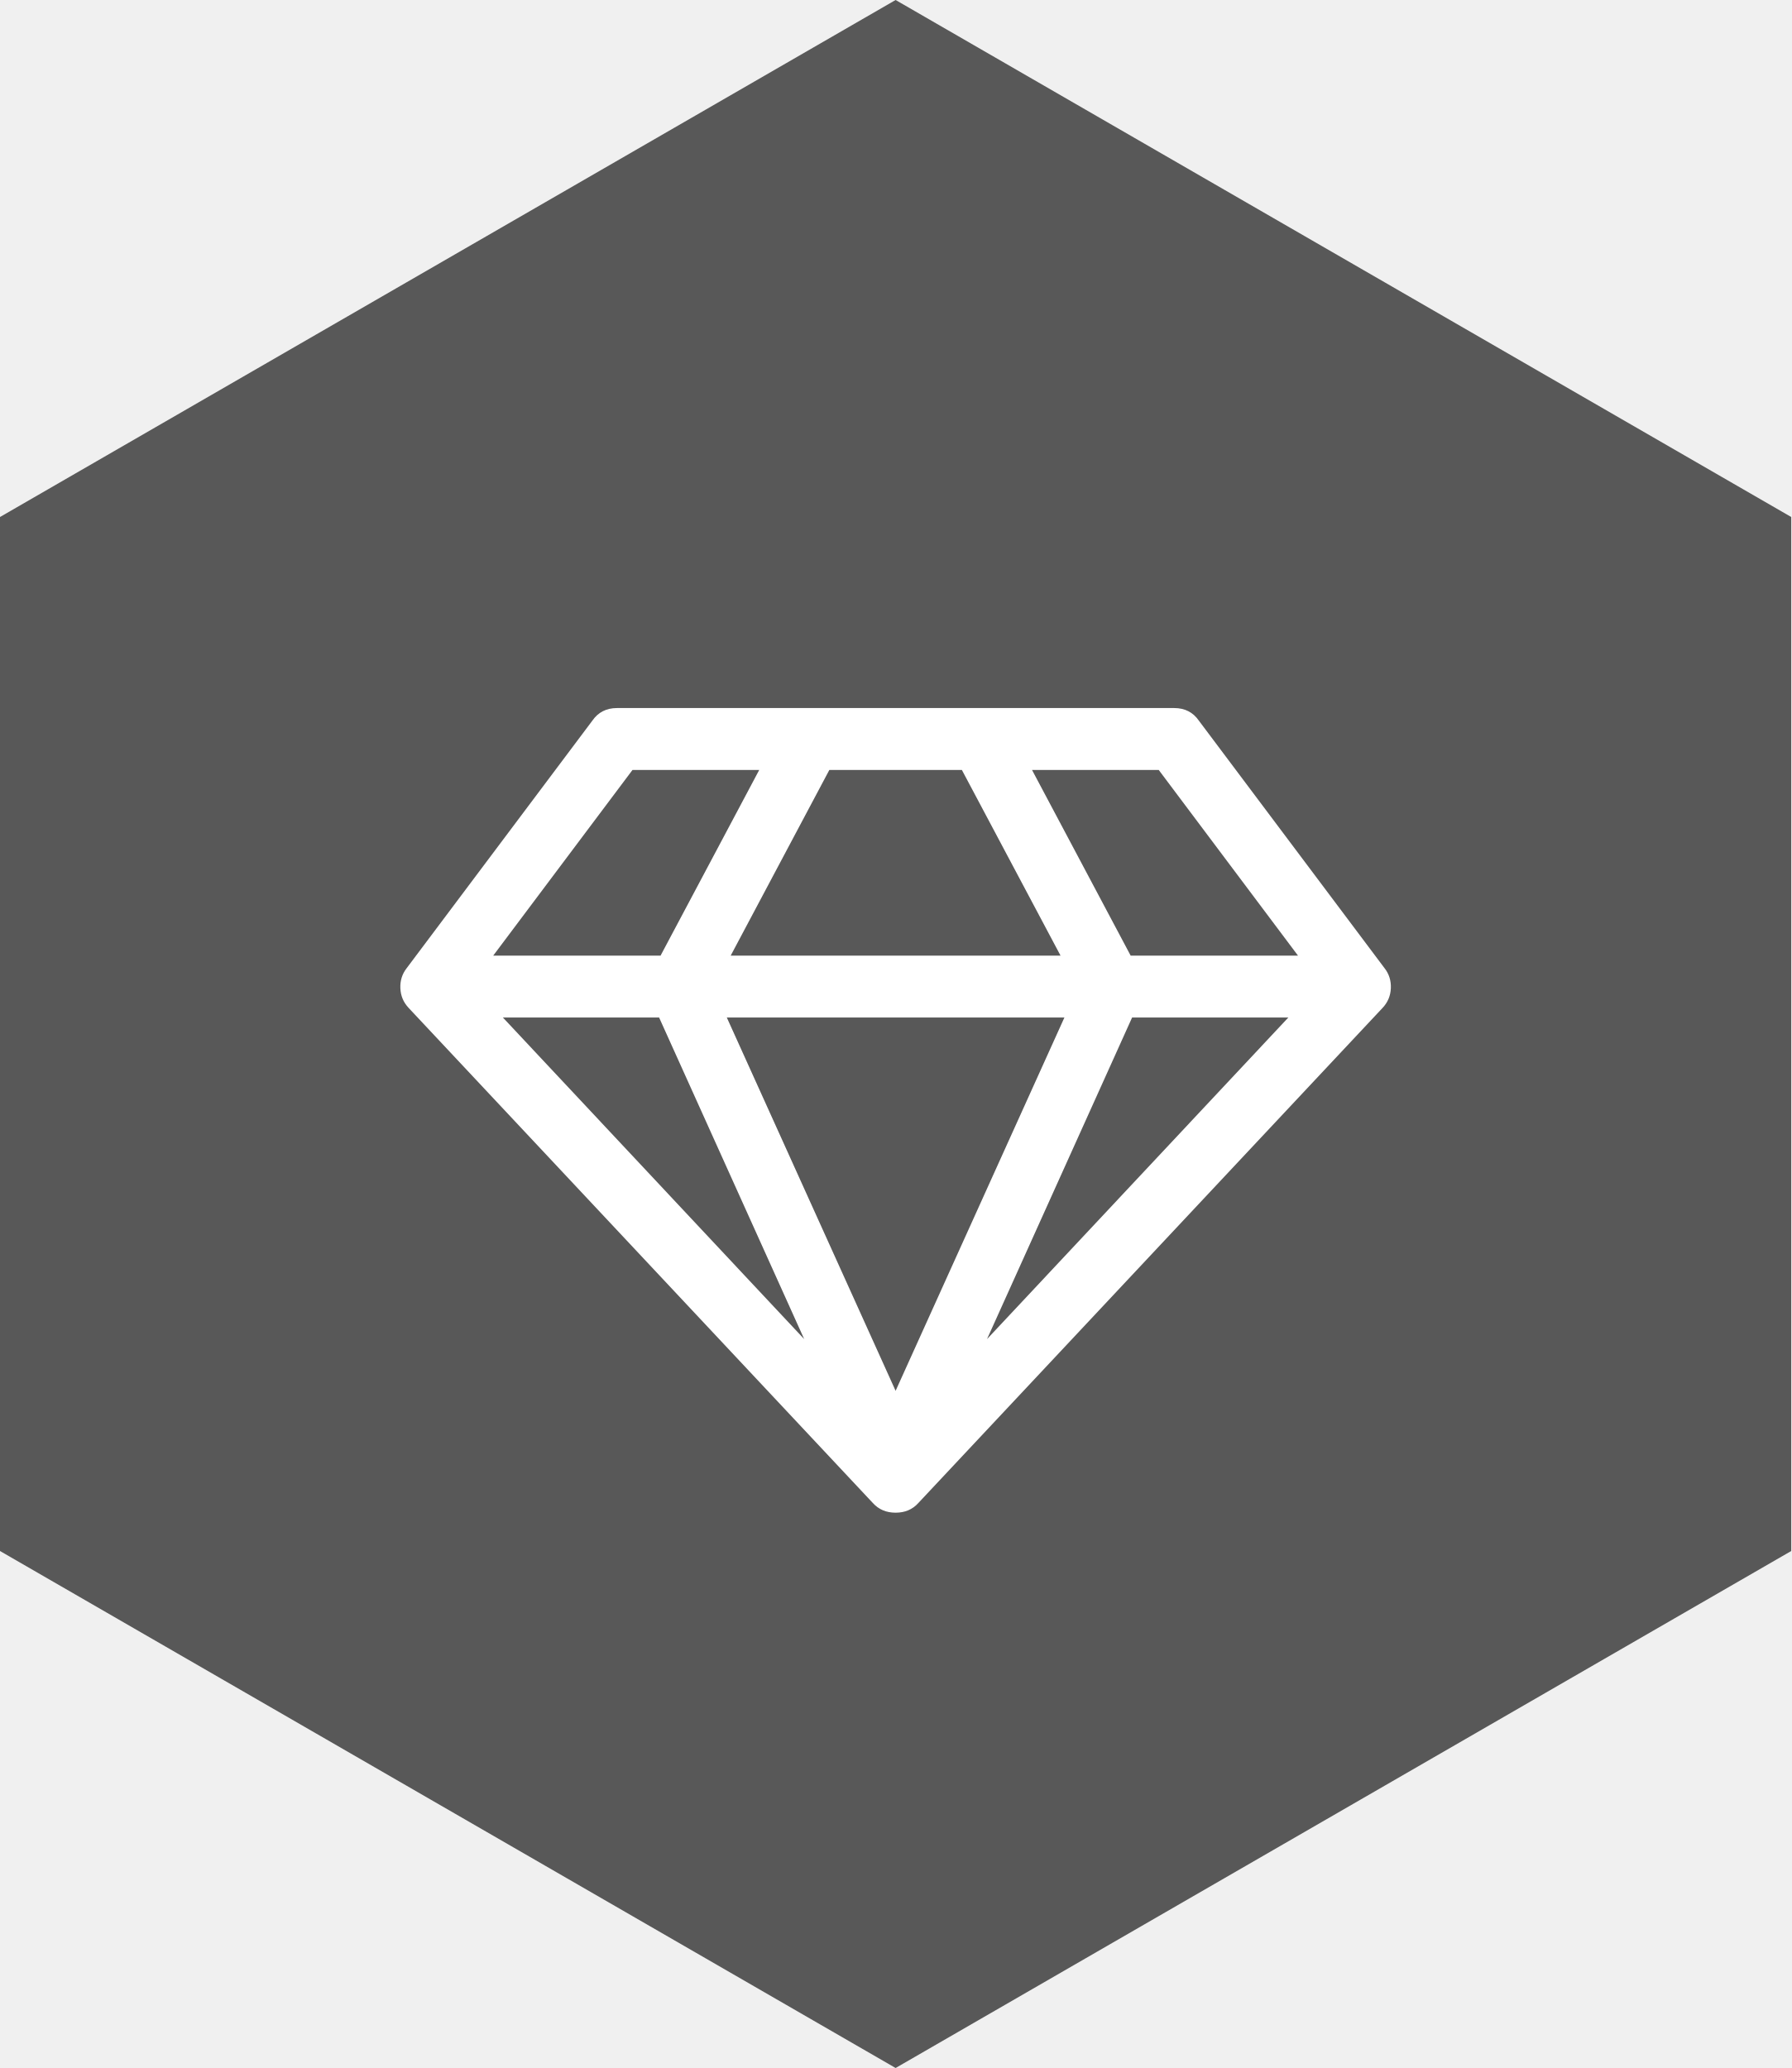
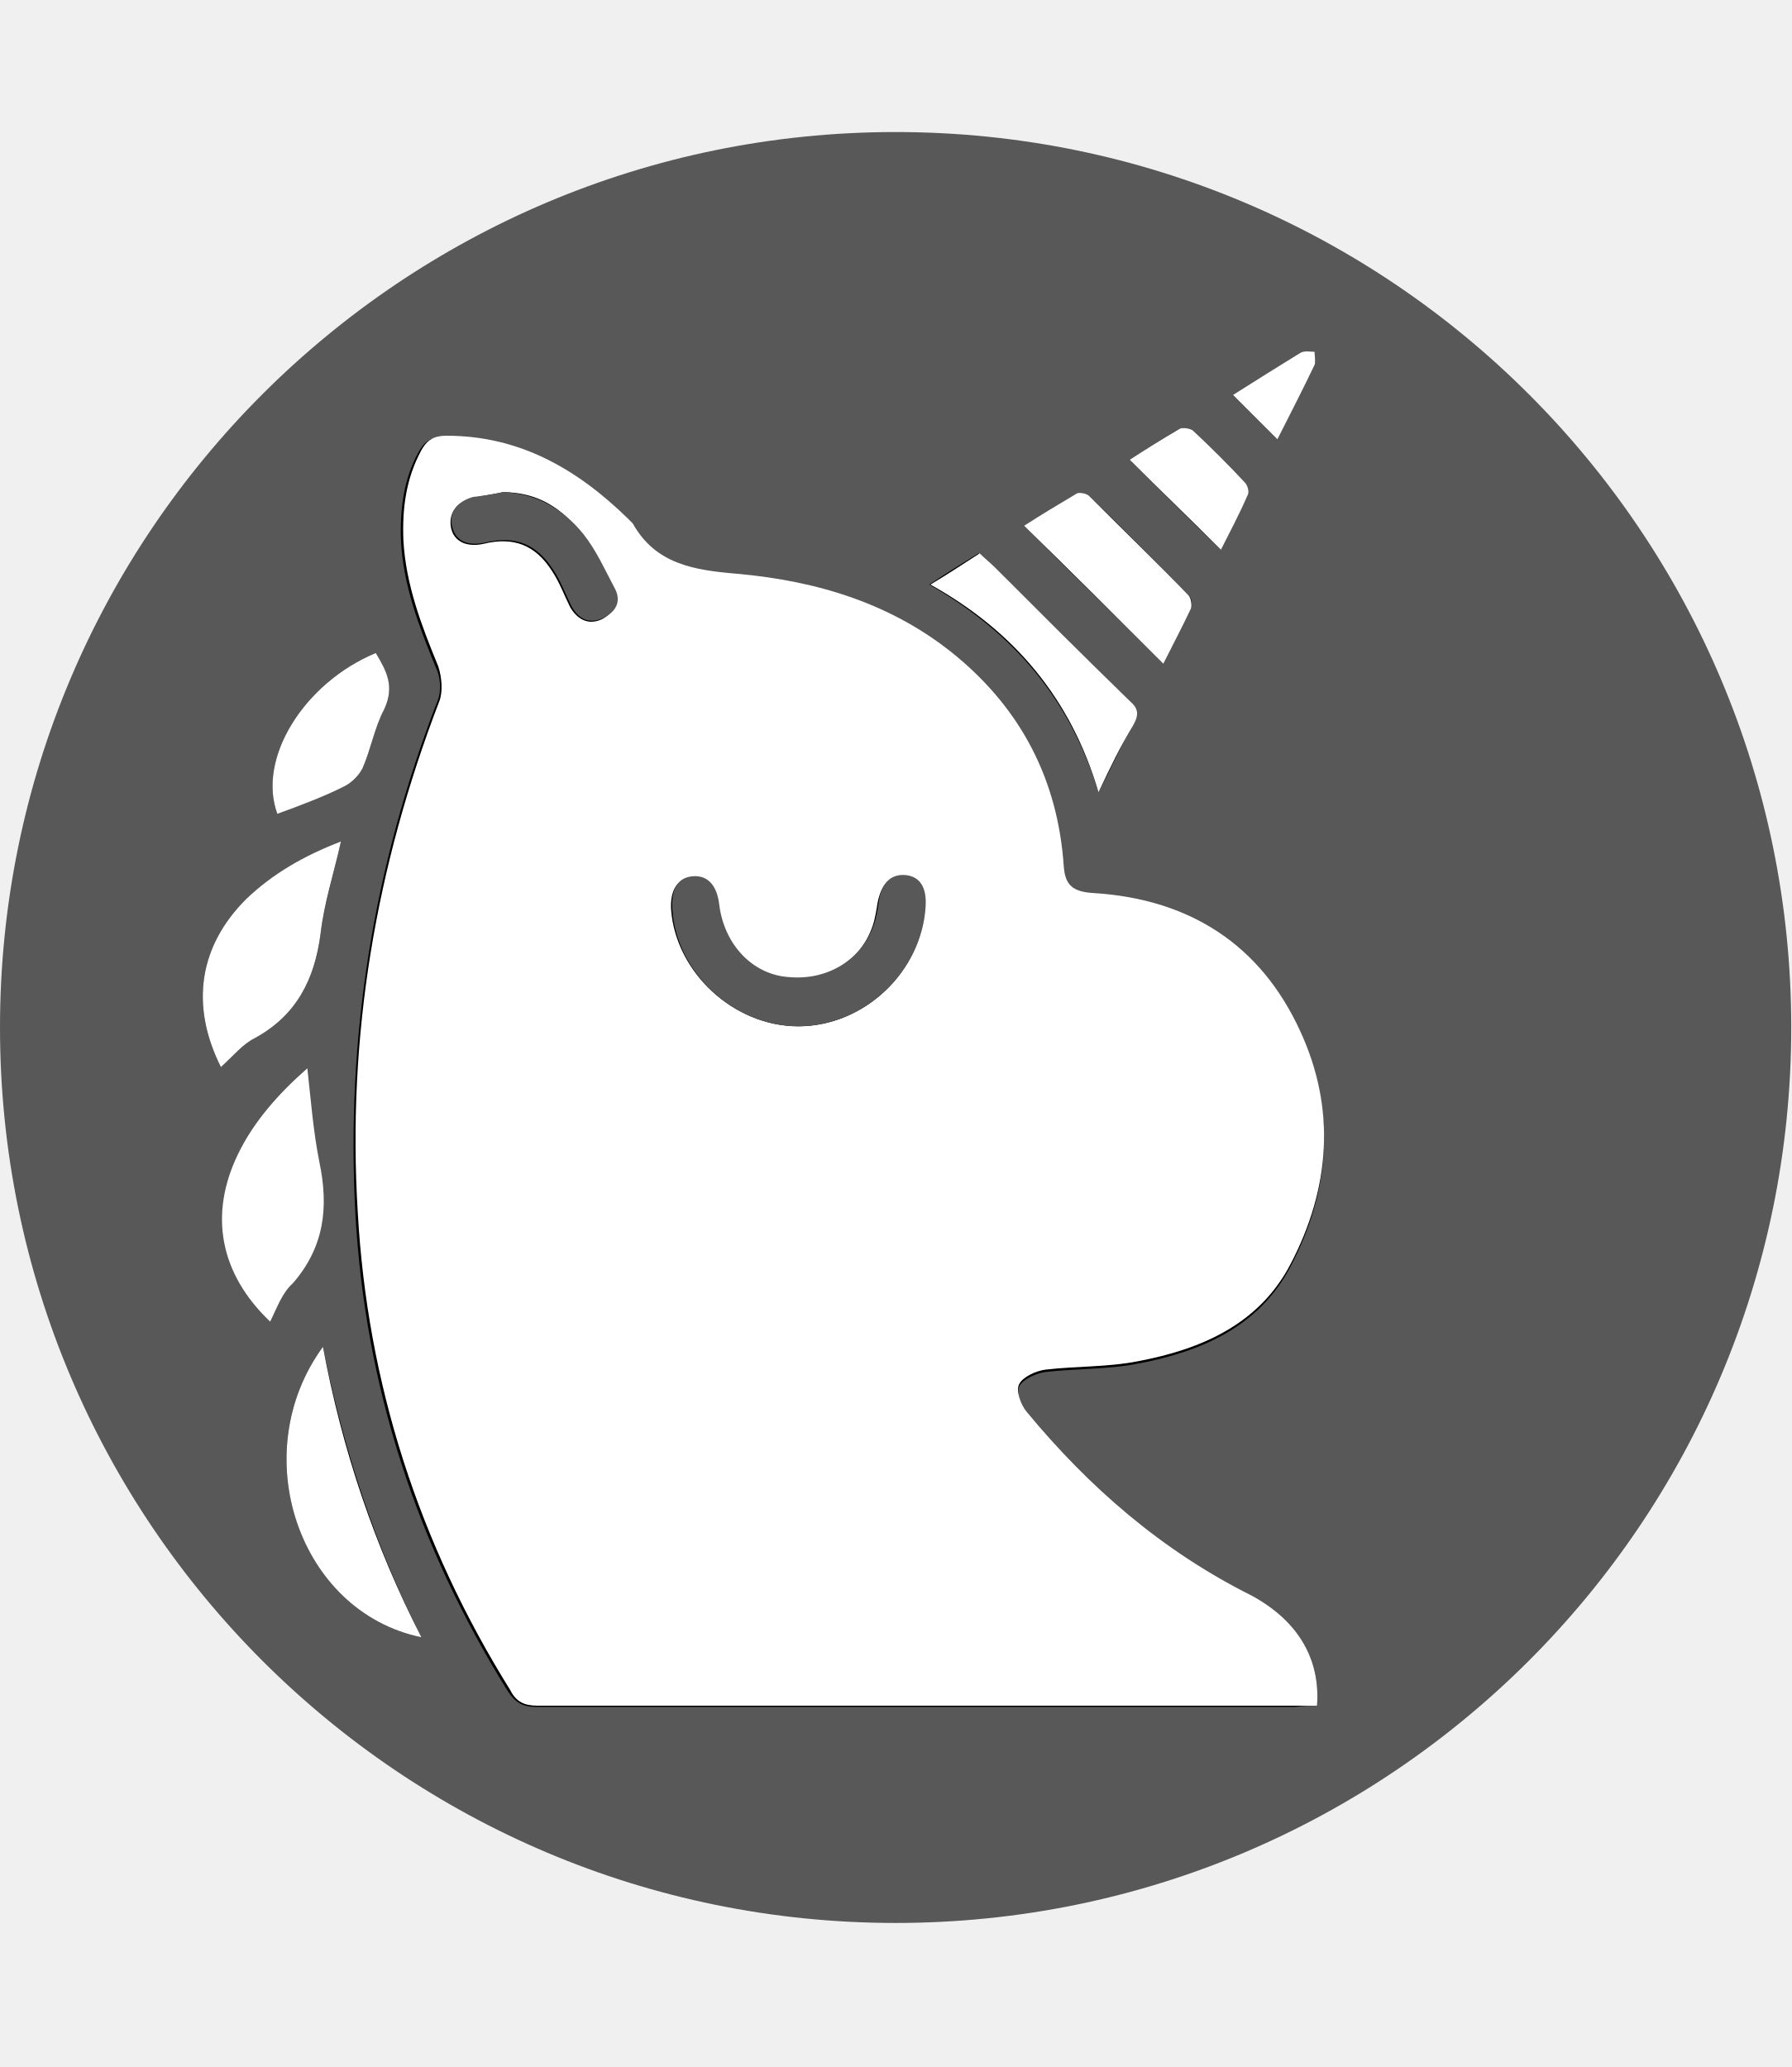
- <svg xmlns="http://www.w3.org/2000/svg" version="1.1" id="Layer_1" x="0px" y="0px" width="149.167px" height="172.243px" viewBox="0 0 149.167 172.243" enable-background="new 0 0 149.167 172.243" xml:space="preserve">
-   <polygon fill="#585858" points="149.167,129.183 74.583,172.243 0,129.183 0,43.061 74.583,0 149.167,43.061 " />
-   <path fill="#FFFFFF" d="M41.88,84.75l25.09,26.783L54.889,84.75H41.88z M74.583,115.841L88.64,84.75H60.527L74.583,115.841z   M55.009,79.594l8.217-15.466H52.673l-11.6,15.466H55.009z M82.196,111.533l25.091-26.783h-13.01L82.196,111.533z M60.849,79.594  h27.469l-8.217-15.466H69.065L60.849,79.594z M94.157,79.594h13.936L96.494,64.128H85.942L94.157,79.594z M99.835,60.02  l15.467,20.621c0.376,0.483,0.55,1.04,0.523,1.671c-0.027,0.632-0.257,1.174-0.686,1.632l-38.664,41.243  c-0.483,0.536-1.113,0.804-1.893,0.804c-0.778,0-1.408-0.268-1.892-0.804L34.026,83.944c-0.429-0.457-0.658-1-0.685-1.632  c-0.027-0.631,0.147-1.188,0.523-1.671L49.331,60.02c0.484-0.699,1.168-1.047,2.054-1.047h46.398  C98.667,58.973,99.353,59.322,99.835,60.02z" />
+ <svg xmlns="http://www.w3.org/2000/svg" version="1.0" x="0px" y="0px" viewBox="0 0 149.2 172.2" style="enable-background:new 0 0 149.2 172.2;" xml:space="preserve">
+   <style type="text/css">
+ 	.st0{fill:#585858;}
+ 	.st1{fill:#FFFFFF;}
+ </style>
+   <g id="Layer_1">
+     <circle class="st0" cx="74.6" cy="85.6" r="74.6" />
+   </g>
+   <g id="Laag_2">
+     <path d="M109.7,142.1c0.3-3.9-1.6-7.1-5.5-9c-7.4-3.7-13.5-9-18.7-15.3c-0.5-0.6-0.8-1.8-0.6-2.3c0.3-0.6,1.4-1.1,2.2-1.2   c2.5-0.3,5.2-0.2,7.7-0.7c5.3-1,10.1-3.1,12.7-8.1c3.3-6.3,3.8-12.9,0.8-19.4C104.9,78.8,99,75,91,74.5c-1.8-0.1-2.4-0.7-2.5-2.3   C88,65.2,85,59.3,79.5,54.8c-5.3-4.4-11.6-6.3-18.3-6.9c-3.6-0.3-6.8-0.8-8.7-4.2c-0.1-0.2-0.3-0.3-0.4-0.4   c-4.2-4.1-9.1-6.8-15.1-6.9c-1,0-1.6,0.3-2.1,1.2c-1.3,2.3-1.6,4.9-1.5,7.5c0.2,3.7,1.5,7.1,2.9,10.5c0.4,0.8,0.5,2,0.1,2.9   c-5.3,13.7-7.6,27.9-6.8,42.6c0.8,14.4,5.1,27.6,12.7,39.8c0.6,0.9,1.2,1.3,2.3,1.3c21.1,0,42.2,0,63.3,0   C108.6,142.1,109.1,142.1,109.7,142.1z" />
+     <path d="M18.4,88.9c1-0.9,1.8-1.9,2.8-2.4c3.5-1.9,5-4.9,5.5-8.7c0.3-2.5,1.1-5,1.7-7.7c-3.1,1.3-5.7,2.7-7.9,4.8   C16.6,78.8,15.8,83.7,18.4,88.9z" />
+     <path d="M26.9,112.2c-6.5,8.9-2,22.1,8.2,24.2C31.2,128.7,28.6,120.7,26.9,112.2z" />
+     <path d="M91.5,66c1.1-2.1,1.9-3.9,2.8-5.6c0.5-0.8,0.3-1.3-0.3-2c-3.7-3.7-7.4-7.4-11.2-11.1c-0.4-0.4-0.8-0.8-1.3-1.2   c-1.3,0.8-2.6,1.6-4.1,2.6C84.4,52.7,89.1,58.2,91.5,66z" />
+     <path d="M96.9,55.3c0.8-1.6,1.6-3.1,2.3-4.6c0.1-0.3,0.1-0.9-0.2-1.1c-2.7-2.8-5.5-5.6-8.3-8.3c-0.2-0.2-0.8-0.3-1-0.2   c-1.5,0.9-2.9,1.8-4.4,2.7C89.2,47.7,93,51.4,96.9,55.3z" />
+     <path d="M23.1,67.8c1.9-0.8,3.8-1.5,5.6-2.3c0.6-0.3,1.2-0.9,1.5-1.5c0.7-1.6,1-3.4,1.8-4.9c0.9-1.8,0.2-3.2-0.7-4.7   C25.3,56.9,21.4,63.2,23.1,67.8z" />
+     <path d="M101.7,45.8c0.7-1.4,1.5-3,2.2-4.5c0.1-0.3,0-0.9-0.2-1.1c-1.4-1.5-2.8-2.9-4.3-4.3c-0.2-0.2-0.8-0.3-1.1-0.2   c-1.5,0.8-2.9,1.8-4.2,2.6C96.6,40.8,99.1,43.3,101.7,45.8z" />
+     <path d="M102.7,32.9c1.2,1.2,2.4,2.4,3.7,3.7c1-2.1,2.1-4.1,3.1-6.2c0.1-0.3,0-0.7,0-1.1c-0.4,0-0.9-0.1-1.2,0.1   C106.5,30.5,104.6,31.7,102.7,32.9z" />
+     <path class="st1" d="M109.7,142.1c-0.6,0-1.1,0-1.6,0c-21.1,0-42.2,0-63.3,0c-1.1,0-1.8-0.3-2.3-1.3c-7.6-12.2-11.9-25.5-12.7-39.8   c-0.9-14.7,1.5-28.8,6.8-42.6c0.3-0.8,0.2-2-0.1-2.9c-1.4-3.4-2.7-6.8-2.9-10.5c-0.1-2.6,0.2-5.1,1.5-7.5c0.5-0.9,1.1-1.2,2.1-1.2   c6.1,0,10.9,2.8,15.1,6.9c0.1,0.1,0.3,0.3,0.4,0.4c1.9,3.4,5.1,3.9,8.7,4.2c6.7,0.6,13,2.5,18.3,6.9c5.4,4.5,8.4,10.3,8.9,17.4   c0.1,1.6,0.7,2.2,2.5,2.3c8,0.5,13.9,4.3,17.2,11.5c3,6.5,2.5,13.1-0.8,19.4c-2.6,5-7.4,7.1-12.7,8.1c-2.5,0.5-5.1,0.4-7.7,0.7   c-0.8,0.1-1.9,0.6-2.2,1.2c-0.3,0.5,0.1,1.7,0.6,2.3c5.2,6.3,11.3,11.6,18.7,15.3C108.1,135,110,138.2,109.7,142.1z M66.5,85.5   c5.5,0,10.3-4.6,10.5-9.9c0.1-1.5-0.6-2.5-1.7-2.6c-1.2-0.1-1.9,0.7-2.2,2.2c-0.1,0.6-0.2,1.3-0.4,1.9c-1,3-3.8,4.7-7.1,4.4   c-3-0.3-5.4-2.8-5.8-6.1c-0.2-1.7-0.9-2.5-2.2-2.3c-1.2,0.1-1.8,1.1-1.7,2.7C56.3,81,61.1,85.5,66.5,85.5z M41.9,41   c-0.9,0.2-1.7,0.3-2.6,0.5c-1.4,0.4-2,1.4-1.7,2.6c0.3,1.1,1.4,1.5,2.7,1.2c2.5-0.6,4.3,0.1,5.7,2.3c0.6,0.9,1,2,1.5,3   c0.6,1,1.5,1.5,2.6,1c1-0.5,1.5-1.4,1-2.5c-0.8-1.6-1.5-3.2-2.6-4.5C46.9,42.3,44.7,41,41.9,41z" />
+     <path class="st1" d="M18.4,88.9c-2.6-5.2-1.8-10.1,2.1-14c2.2-2.1,4.8-3.6,7.9-4.8c-0.6,2.7-1.4,5.1-1.7,7.7   c-0.5,3.8-2,6.8-5.5,8.7C20.2,87,19.4,88,18.4,88.9z" />
+     <path class="st1" d="M22.5,110.1c-4.2-4-5.1-8.9-2.7-13.9c1.3-2.7,3.3-5,5.8-7.2c0.3,2.7,0.5,5.3,1,7.8c0.8,3.8,0.4,7.1-2.2,10.1   C23.5,107.7,23.1,108.9,22.5,110.1z" />
+     <path class="st1" d="M26.9,112.2c1.6,8.6,4.3,16.6,8.2,24.2C24.9,134.3,20.4,121.1,26.9,112.2z" />
+     <path class="st1" d="M91.5,66c-2.3-7.8-7-13.4-14-17.3c1.5-0.9,2.7-1.7,4.1-2.6c0.4,0.4,0.9,0.8,1.3,1.2c3.7,3.7,7.4,7.4,11.2,11.1   c0.7,0.6,0.8,1.1,0.3,2C93.3,62.2,92.5,63.9,91.5,66z" />
+     <path class="st1" d="M96.9,55.3c-3.9-3.9-7.6-7.6-11.6-11.5c1.4-0.9,2.9-1.8,4.4-2.7c0.2-0.1,0.8,0,1,0.2c2.8,2.8,5.6,5.5,8.3,8.3   c0.2,0.2,0.3,0.8,0.2,1.1C98.5,52.2,97.7,53.7,96.9,55.3z" />
+     <path class="st1" d="M23.1,67.8c-1.7-4.6,2.2-10.9,8.2-13.4c0.9,1.5,1.6,2.8,0.7,4.7c-0.8,1.5-1.1,3.3-1.8,4.9   c-0.3,0.6-0.9,1.2-1.5,1.5C26.9,66.4,25,67.1,23.1,67.8z" />
+     <path class="st1" d="M101.7,45.8c-2.6-2.6-5.1-5-7.6-7.5c1.4-0.9,2.8-1.8,4.2-2.6c0.3-0.1,0.9,0,1.1,0.2c1.5,1.4,2.9,2.8,4.3,4.3   c0.2,0.2,0.4,0.8,0.2,1.1C103.2,42.9,102.4,44.4,101.7,45.8z" />
+     <path class="st1" d="M102.7,32.9c1.9-1.2,3.8-2.4,5.6-3.5c0.3-0.2,0.8-0.1,1.2-0.1c0,0.4,0.1,0.8,0,1.1c-1,2.1-2.1,4.2-3.1,6.2   C105.1,35.3,103.9,34.1,102.7,32.9z" />
+     <path class="st0" d="M66.5,85.5c-5.4,0-10.2-4.5-10.5-9.8c-0.1-1.7,0.5-2.6,1.7-2.7c1.2-0.1,2,0.7,2.2,2.3c0.4,3.4,2.8,5.9,5.8,6.1   c3.3,0.3,6.1-1.5,7.1-4.4c0.2-0.6,0.3-1.2,0.4-1.9c0.2-1.5,1-2.3,2.2-2.2c1.2,0.1,1.8,1,1.7,2.6C76.8,80.9,72,85.5,66.5,85.5z" />
+     <path class="st0" d="M41.9,41c2.8,0.1,5,1.4,6.7,3.5c1.1,1.4,1.8,3,2.6,4.5c0.6,1.1,0.1,2-1,2.5c-1.1,0.5-2,0.1-2.6-1   c-0.5-1-0.9-2.1-1.5-3c-1.4-2.2-3.2-2.9-5.7-2.3c-1.4,0.3-2.4-0.1-2.7-1.2c-0.4-1.2,0.3-2.2,1.7-2.6C40.2,41.3,41,41.2,41.9,41z" />
+   </g>
</svg>
